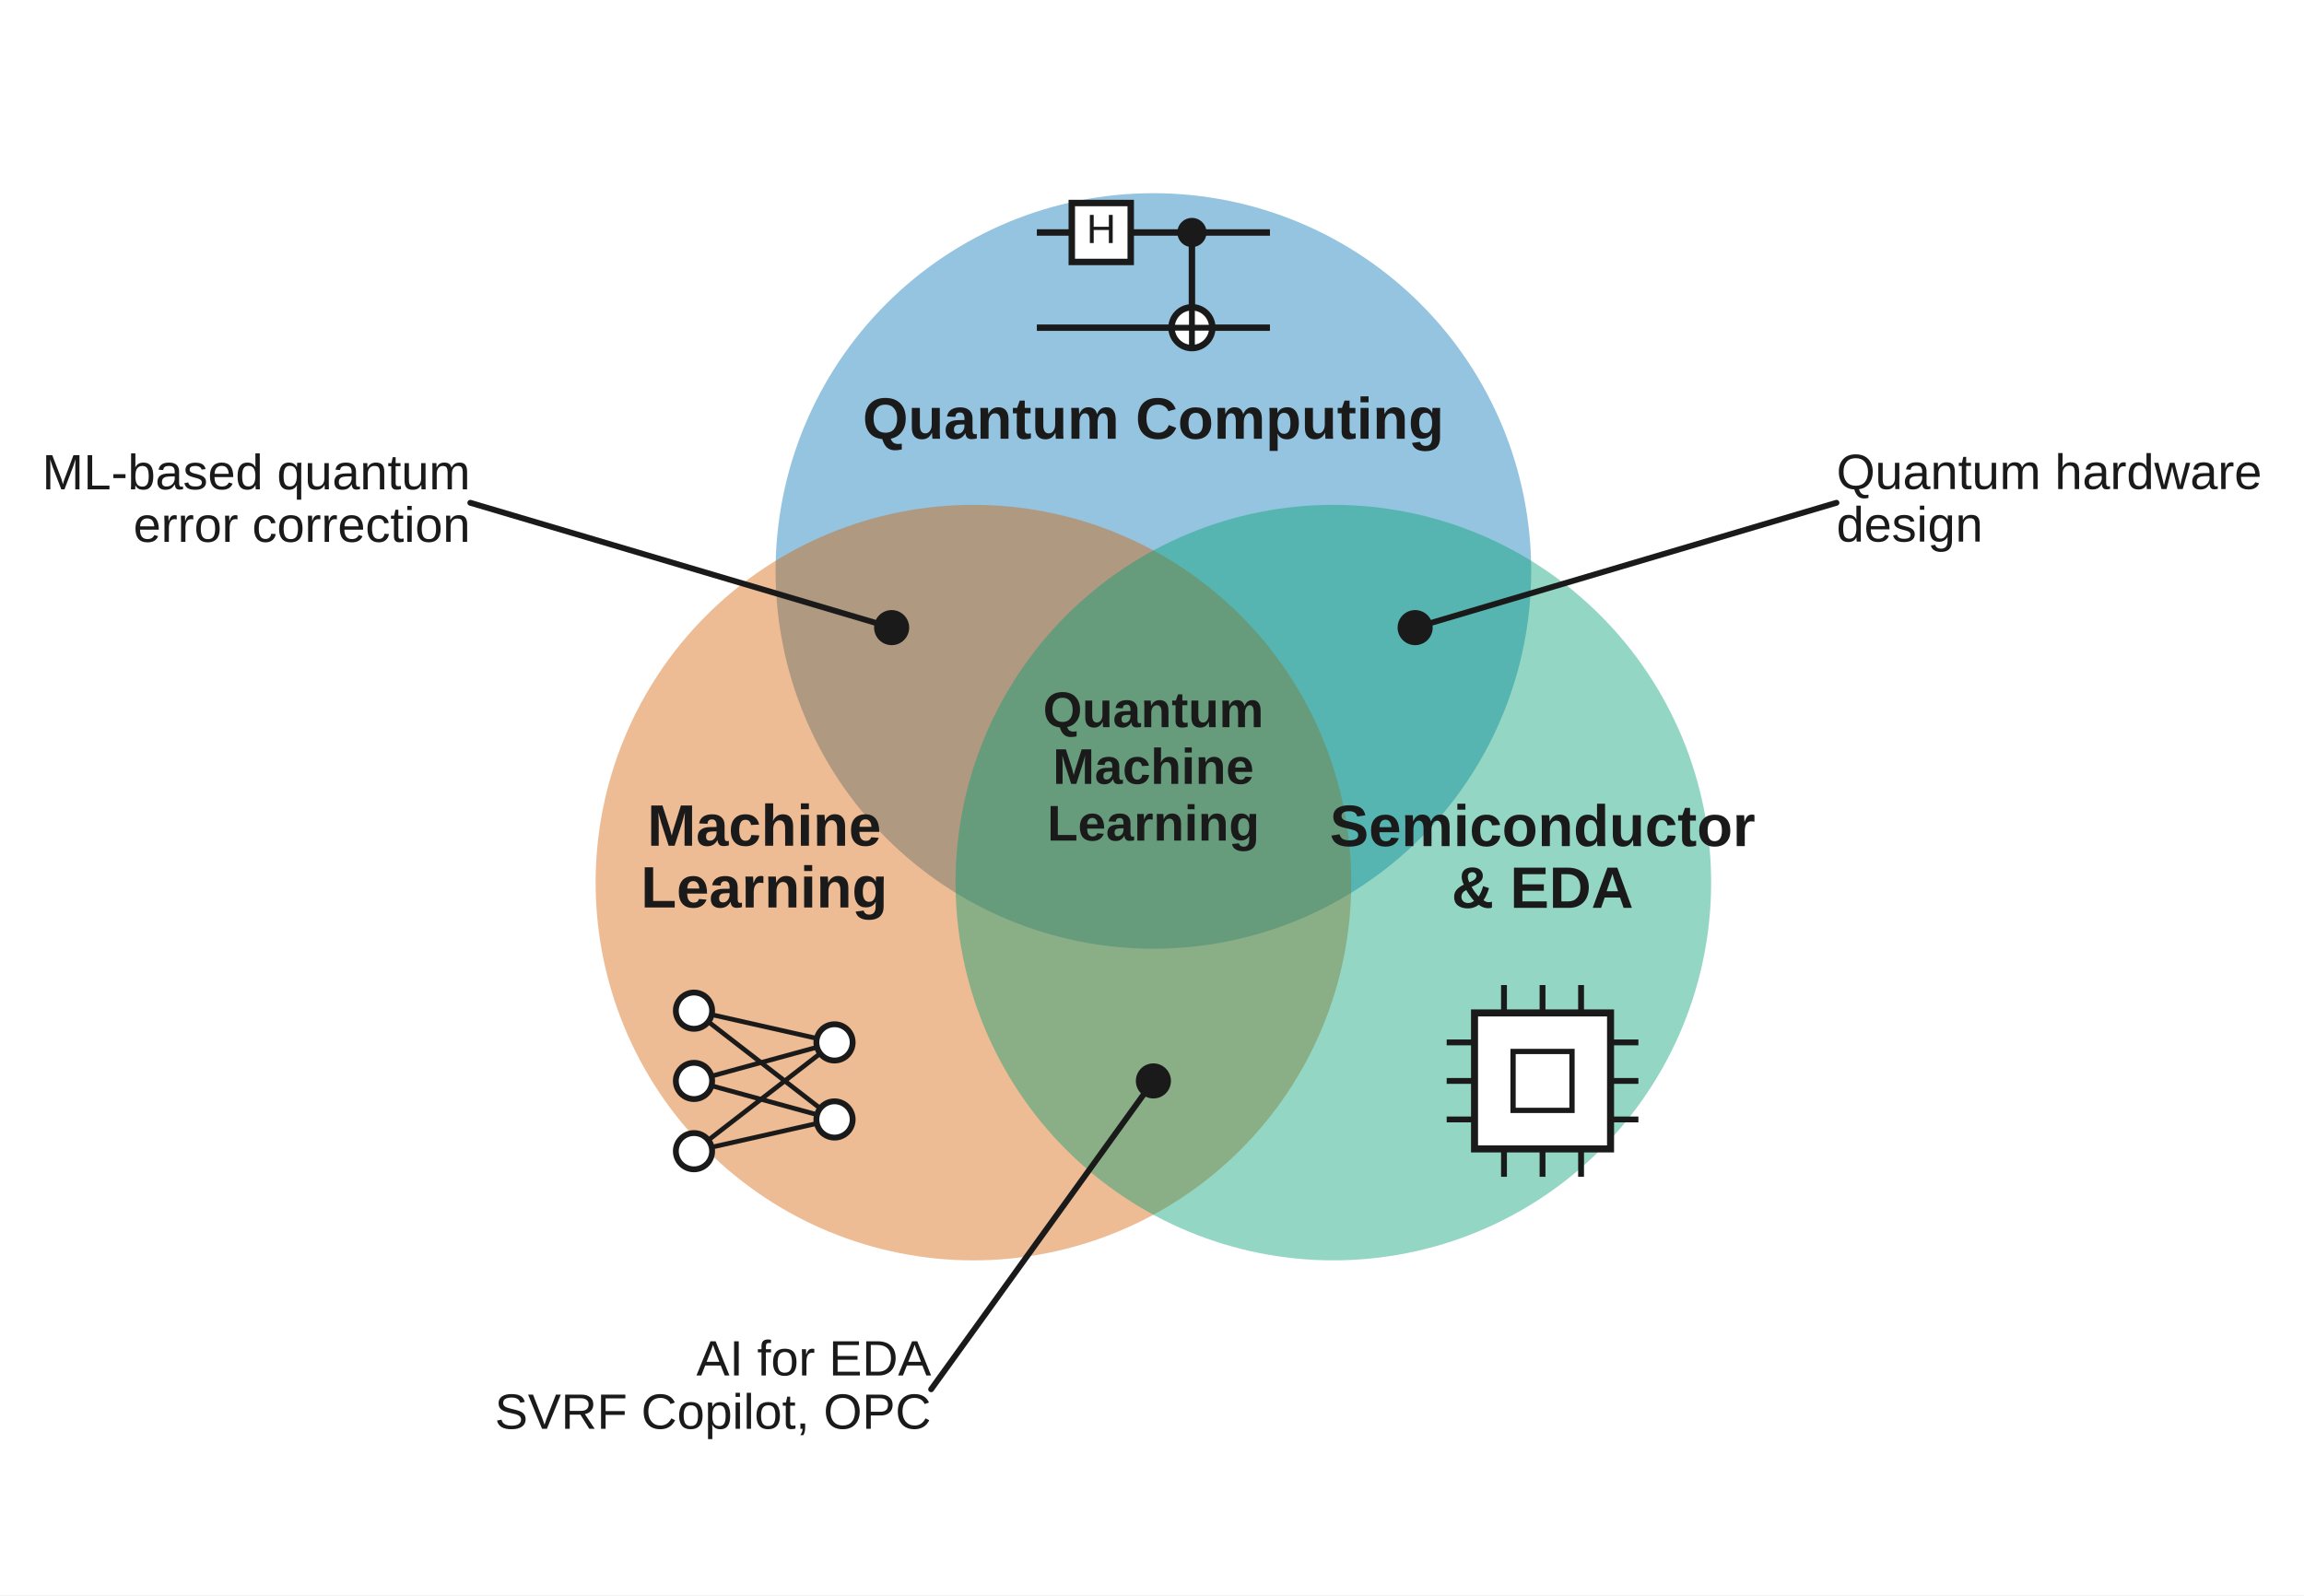
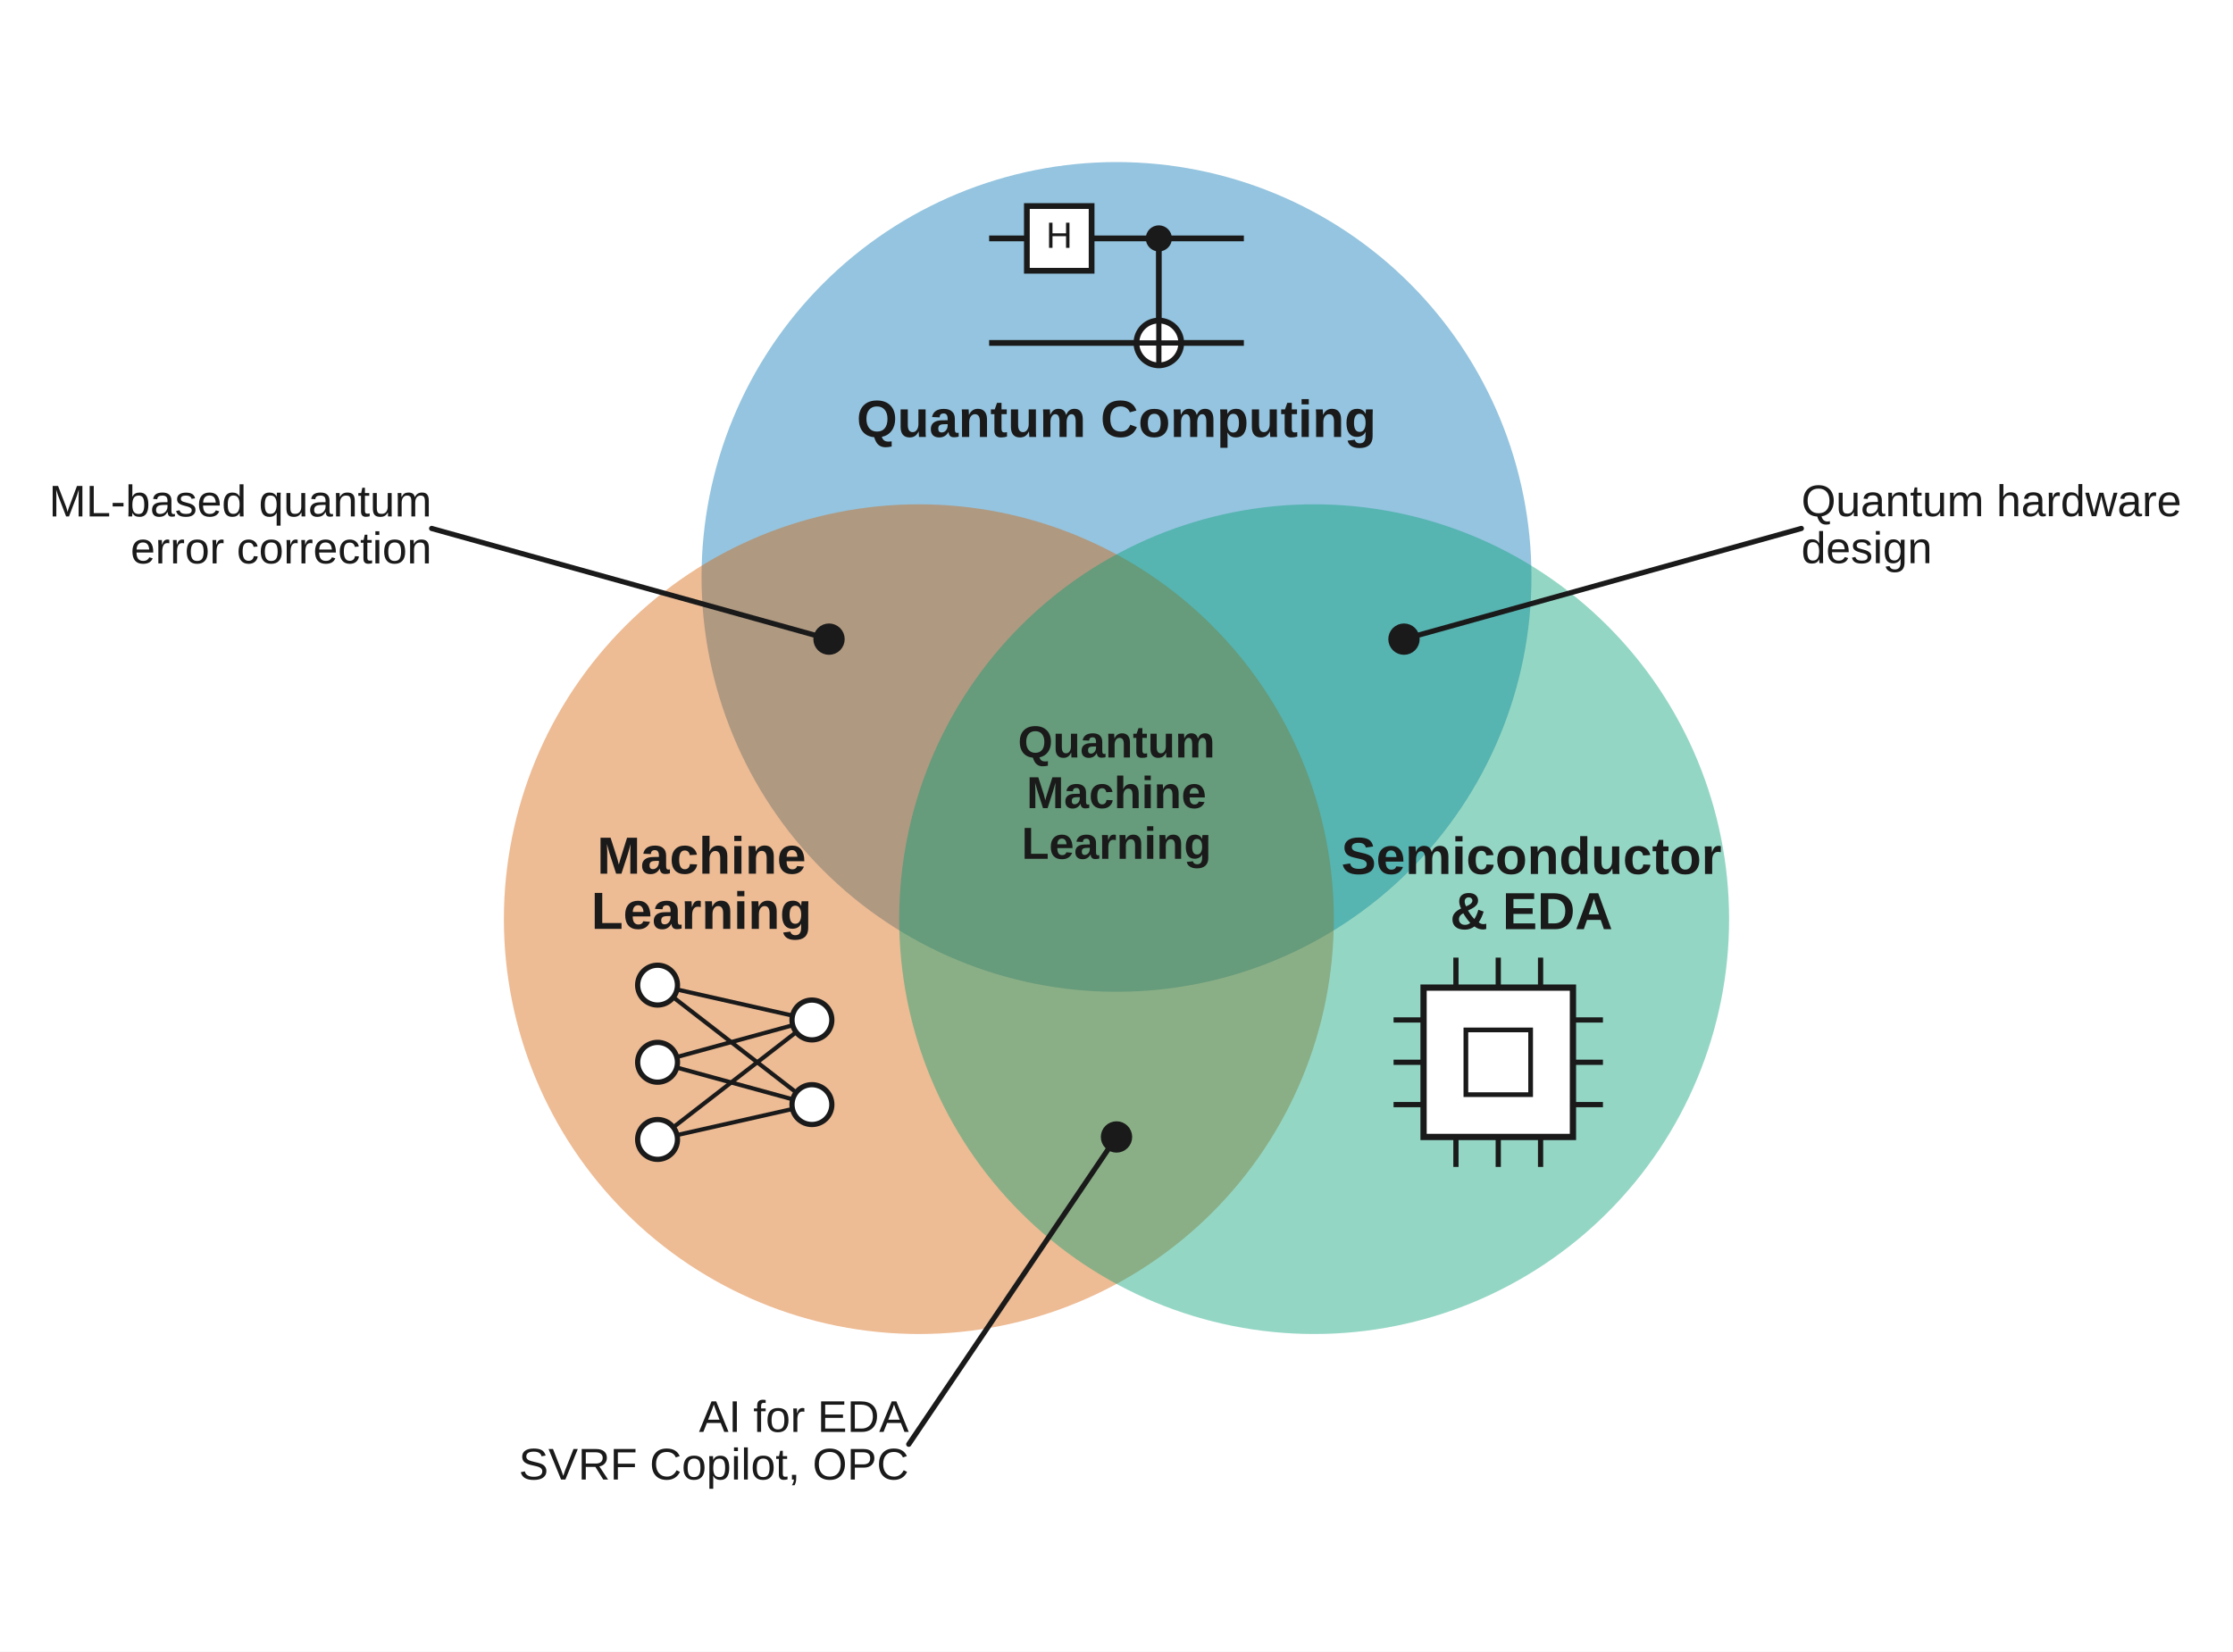
- <svg xmlns="http://www.w3.org/2000/svg" xmlns:xlink="http://www.w3.org/1999/xlink" width="394.019pt" height="272.842pt" viewBox="0 0 394.019 272.842" version="1.1">
+ <svg xmlns="http://www.w3.org/2000/svg" xmlns:xlink="http://www.w3.org/1999/xlink" width="427.32pt" height="316.149pt" viewBox="0 0 427.32 316.149" version="1.1">
  <defs>
    <style type="text/css">*{stroke-linejoin: round; stroke-linecap: butt}</style>
  </defs>
  <g id="figure_1">
    <g id="patch_1">
-       <path d="M 0 272.842  L 394.019 272.842  L 394.019 0  L 0 0  z " style="fill: #ffffff" />
+       <path d="M 0 316.149  L 427.32 316.149  L 427.32 0  L 0 0  z " style="fill: #ffffff" />
    </g>
    <g id="axes_1">
      <g id="patch_2">
-         <path d="M 197.248 162.265  C 214.383 162.265 230.818 155.457 242.934 143.341  C 255.051 131.225 261.858 114.79 261.858 97.655  C 261.858 80.52 255.051 64.084 242.934 51.968  C 230.818 39.852 214.383 33.044 197.248 33.044  C 180.113 33.044 163.678 39.852 151.561 51.968  C 139.445 64.084 132.637 80.52 132.637 97.655  C 132.637 114.79 139.445 131.225 151.561 143.341  C 163.678 155.457 180.113 162.265 197.248 162.265  z " clip-path="url(#p9899b9c261)" style="fill: #0072b2; opacity: 0.42" />
+         <path d="M 213.66 189.838  C 234.719 189.838 254.919 181.471 269.81 166.58  C 284.701 151.689 293.068 131.489 293.068 110.43  C 293.068 89.371 284.701 69.171 269.81 54.28  C 254.919 39.389 234.719 31.022 213.66 31.022  C 192.601 31.022 172.401 39.389 157.51 54.28  C 142.619 69.171 134.252 89.371 134.252 110.43  C 134.252 131.489 142.619 151.689 157.51 166.58  C 172.401 181.471 192.601 189.838 213.66 189.838  z " clip-path="url(#pdee3654b96)" style="fill: #0072b2; opacity: 0.42" />
      </g>
      <g id="patch_3">
-         <path d="M 166.473 215.569  C 183.608 215.569 200.043 208.761 212.16 196.645  C 224.276 184.529 231.083 168.093 231.083 150.958  C 231.083 133.824 224.276 117.388 212.16 105.272  C 200.043 93.156 183.608 86.348 166.473 86.348  C 149.338 86.348 132.903 93.156 120.786 105.272  C 108.67 117.388 101.862 133.824 101.862 150.958  C 101.862 168.093 108.67 184.529 120.786 196.645  C 132.903 208.761 149.338 215.569 166.473 215.569  z " clip-path="url(#p9899b9c261)" style="fill: #d55e00; opacity: 0.42" />
+         <path d="M 175.837 255.349  C 196.896 255.349 217.096 246.982 231.987 232.091  C 246.878 217.2 255.245 197.001 255.245 175.941  C 255.245 154.882 246.878 134.683 231.987 119.792  C 217.096 104.901 196.896 96.534 175.837 96.534  C 154.778 96.534 134.578 104.901 119.687 119.792  C 104.796 134.683 96.429 154.882 96.429 175.941  C 96.429 197.001 104.796 217.2 119.687 232.091  C 134.578 246.982 154.778 255.349 175.837 255.349  z " clip-path="url(#pdee3654b96)" style="fill: #d55e00; opacity: 0.42" />
      </g>
      <g id="patch_4">
-         <path d="M 228.023 215.569  C 245.158 215.569 261.593 208.761 273.709 196.645  C 285.826 184.529 292.633 168.093 292.633 150.958  C 292.633 133.824 285.826 117.388 273.709 105.272  C 261.593 93.156 245.158 86.348 228.023 86.348  C 210.888 86.348 194.452 93.156 182.336 105.272  C 170.22 117.388 163.412 133.824 163.412 150.958  C 163.412 168.093 170.22 184.529 182.336 196.645  C 194.452 208.761 210.888 215.569 228.023 215.569  z " clip-path="url(#p9899b9c261)" style="fill: #009e73; opacity: 0.42" />
+         <path d="M 251.483 255.349  C 272.542 255.349 292.742 246.982 307.633 232.091  C 322.524 217.2 330.891 197.001 330.891 175.941  C 330.891 154.882 322.524 134.683 307.633 119.792  C 292.742 104.901 272.542 96.534 251.483 96.534  C 230.424 96.534 210.224 104.901 195.333 119.792  C 180.442 134.683 172.075 154.882 172.075 175.941  C 172.075 197.001 180.442 217.2 195.333 232.091  C 210.224 246.982 230.424 255.349 251.483 255.349  z " clip-path="url(#pdee3654b96)" style="fill: #009e73; opacity: 0.42" />
      </g>
      <g id="line2d_1">
-         <path d="M 80.431 85.994  L 152.484 107.346  " clip-path="url(#p9899b9c261)" style="fill: none; stroke: #1a1a1a; stroke-linecap: round" />
+         <path d="M 82.607 101.155  L 158.645 122.341  " clip-path="url(#pdee3654b96)" style="fill: none; stroke: #1a1a1a; stroke-linecap: round" />
      </g>
      <g id="line2d_2">
-         <path d="M 159.239 237.619  L 197.248 184.879  " clip-path="url(#p9899b9c261)" style="fill: none; stroke: #1a1a1a; stroke-linecap: round" />
+         <path d="M 173.908 276.449  L 213.66 217.63  " clip-path="url(#pdee3654b96)" style="fill: none; stroke: #1a1a1a; stroke-linecap: round" />
      </g>
      <g id="line2d_3">
-         <path d="M 314.064 85.994  L 242.011 107.346  " clip-path="url(#p9899b9c261)" style="fill: none; stroke: #1a1a1a; stroke-linecap: round" />
+         <path d="M 344.713 101.155  L 268.675 122.341  " clip-path="url(#pdee3654b96)" style="fill: none; stroke: #1a1a1a; stroke-linecap: round" />
      </g>
      <g id="text_1">
-         <text style="font-weight: 600; font-size: 10px; font-family: 'Arial', 'Helvetica', 'DejaVu Sans', sans-serif; text-anchor: middle; fill: #1a1a1a" x="197.248" y="75.044" transform="rotate(-0 197.2479 75.04413)">Quantum Computing</text>
+         <text style="font-weight: 600; font-size: 10px; font-family: 'Arial', 'Helvetica', 'DejaVu Sans', sans-serif; text-anchor: middle; fill: #1a1a1a" x="213.66" y="83.637" transform="rotate(-0 213.66 83.63665)">Quantum Computing</text>
      </g>
      <g id="text_2">
-         <text style="font-weight: 600; font-size: 10px; font-family: 'Arial', 'Helvetica', 'DejaVu Sans', sans-serif; fill: #1a1a1a" transform="translate(110.6959 144.65)">Machine</text>
-         <text style="font-weight: 600; font-size: 10px; font-family: 'Arial', 'Helvetica', 'DejaVu Sans', sans-serif; fill: #1a1a1a" transform="translate(109.5873 155.2128)">Learning</text>
+         <text style="font-weight: 600; font-size: 10px; font-family: 'Arial', 'Helvetica', 'DejaVu Sans', sans-serif; fill: #1a1a1a" transform="translate(114.2492 167.2309)">Machine</text>
+         <text style="font-weight: 600; font-size: 10px; font-family: 'Arial', 'Helvetica', 'DejaVu Sans', sans-serif; fill: #1a1a1a" transform="translate(113.1406 177.7937)">Learning</text>
      </g>
      <g id="text_3">
-         <text style="font-weight: 600; font-size: 10px; font-family: 'Arial', 'Helvetica', 'DejaVu Sans', sans-serif; fill: #1a1a1a" transform="translate(227.4045 144.7156)">Semiconductor</text>
-         <text style="font-weight: 600; font-size: 10px; font-family: 'Arial', 'Helvetica', 'DejaVu Sans', sans-serif; fill: #1a1a1a" transform="translate(248.2397 155.2784)">&amp; EDA</text>
+         <text style="font-weight: 600; font-size: 10px; font-family: 'Arial', 'Helvetica', 'DejaVu Sans', sans-serif; fill: #1a1a1a" transform="translate(256.6755 167.2965)">Semiconductor</text>
+         <text style="font-weight: 600; font-size: 10px; font-family: 'Arial', 'Helvetica', 'DejaVu Sans', sans-serif; fill: #1a1a1a" transform="translate(277.5107 177.8594)">&amp; EDA</text>
      </g>
      <g id="line2d_4">
-         <path d="M 177.865 39.764  L 216.631 39.764  " clip-path="url(#p9899b9c261)" style="fill: none; stroke: #1a1a1a; stroke-width: 1.1; stroke-linecap: square" />
+         <path d="M 189.838 45.633  L 237.482 45.633  " clip-path="url(#pdee3654b96)" style="fill: none; stroke: #1a1a1a; stroke-width: 1.1; stroke-linecap: square" />
      </g>
      <g id="line2d_5">
-         <path d="M 177.865 56.046  L 216.631 56.046  " clip-path="url(#p9899b9c261)" style="fill: none; stroke: #1a1a1a; stroke-width: 1.1; stroke-linecap: square" />
+         <path d="M 189.838 65.644  L 237.482 65.644  " clip-path="url(#pdee3654b96)" style="fill: none; stroke: #1a1a1a; stroke-width: 1.1; stroke-linecap: square" />
      </g>
      <g id="line2d_6">
-         <path d="M 203.838 39.764  L 203.838 56.046  " clip-path="url(#p9899b9c261)" style="fill: none; stroke: #1a1a1a; stroke-width: 1.1; stroke-linecap: square" />
+         <path d="M 221.76 45.633  L 221.76 65.644  " clip-path="url(#pdee3654b96)" style="fill: none; stroke: #1a1a1a; stroke-width: 1.1; stroke-linecap: square" />
      </g>
      <g id="line2d_7">
-         <path d="M 118.681 172.861  L 142.717 178.289  " clip-path="url(#p9899b9c261)" style="fill: none; stroke: #1a1a1a; stroke-width: 0.8; stroke-linecap: square" />
+         <path d="M 125.835 188.567  L 155.375 195.237  " clip-path="url(#pdee3654b96)" style="fill: none; stroke: #1a1a1a; stroke-width: 0.8; stroke-linecap: square" />
      </g>
      <g id="line2d_8">
-         <path d="M 118.681 172.861  L 142.717 191.469  " clip-path="url(#p9899b9c261)" style="fill: none; stroke: #1a1a1a; stroke-width: 0.8; stroke-linecap: square" />
+         <path d="M 125.835 188.567  L 155.375 211.437  " clip-path="url(#pdee3654b96)" style="fill: none; stroke: #1a1a1a; stroke-width: 0.8; stroke-linecap: square" />
      </g>
      <g id="line2d_9">
-         <path d="M 118.681 184.879  L 142.717 178.289  " clip-path="url(#p9899b9c261)" style="fill: none; stroke: #1a1a1a; stroke-width: 0.8; stroke-linecap: square" />
+         <path d="M 125.835 203.337  L 155.375 195.237  " clip-path="url(#pdee3654b96)" style="fill: none; stroke: #1a1a1a; stroke-width: 0.8; stroke-linecap: square" />
      </g>
      <g id="line2d_10">
-         <path d="M 118.681 184.879  L 142.717 191.469  " clip-path="url(#p9899b9c261)" style="fill: none; stroke: #1a1a1a; stroke-width: 0.8; stroke-linecap: square" />
+         <path d="M 125.835 203.337  L 155.375 211.437  " clip-path="url(#pdee3654b96)" style="fill: none; stroke: #1a1a1a; stroke-width: 0.8; stroke-linecap: square" />
      </g>
      <g id="line2d_11">
-         <path d="M 118.681 196.897  L 142.717 178.289  " clip-path="url(#p9899b9c261)" style="fill: none; stroke: #1a1a1a; stroke-width: 0.8; stroke-linecap: square" />
+         <path d="M 125.835 218.107  L 155.375 195.237  " clip-path="url(#pdee3654b96)" style="fill: none; stroke: #1a1a1a; stroke-width: 0.8; stroke-linecap: square" />
      </g>
      <g id="line2d_12">
-         <path d="M 118.681 196.897  L 142.717 191.469  " clip-path="url(#p9899b9c261)" style="fill: none; stroke: #1a1a1a; stroke-width: 0.8; stroke-linecap: square" />
+         <path d="M 125.835 218.107  L 155.375 211.437  " clip-path="url(#pdee3654b96)" style="fill: none; stroke: #1a1a1a; stroke-width: 0.8; stroke-linecap: square" />
      </g>
      <g id="line2d_13">
-         <path d="M 247.903 191.469  L 252.167 191.469  " clip-path="url(#p9899b9c261)" style="fill: none; stroke: #1a1a1a; stroke-linecap: square" />
+         <path d="M 267.181 211.437  L 272.422 211.437  " clip-path="url(#pdee3654b96)" style="fill: none; stroke: #1a1a1a; stroke-linecap: square" />
      </g>
      <g id="line2d_14">
-         <path d="M 275.427 191.469  L 279.691 191.469  " clip-path="url(#p9899b9c261)" style="fill: none; stroke: #1a1a1a; stroke-linecap: square" />
+         <path d="M 301.008 211.437  L 306.249 211.437  " clip-path="url(#pdee3654b96)" style="fill: none; stroke: #1a1a1a; stroke-linecap: square" />
      </g>
      <g id="line2d_15">
-         <path d="M 257.206 173.249  L 257.206 168.985  " clip-path="url(#p9899b9c261)" style="fill: none; stroke: #1a1a1a; stroke-linecap: square" />
+         <path d="M 278.615 189.044  L 278.615 183.803  " clip-path="url(#pdee3654b96)" style="fill: none; stroke: #1a1a1a; stroke-linecap: square" />
      </g>
      <g id="line2d_16">
-         <path d="M 257.206 200.773  L 257.206 196.509  " clip-path="url(#p9899b9c261)" style="fill: none; stroke: #1a1a1a; stroke-linecap: square" />
+         <path d="M 278.615 222.871  L 278.615 217.63  " clip-path="url(#pdee3654b96)" style="fill: none; stroke: #1a1a1a; stroke-linecap: square" />
      </g>
      <g id="line2d_17">
-         <path d="M 247.903 184.879  L 252.167 184.879  " clip-path="url(#p9899b9c261)" style="fill: none; stroke: #1a1a1a; stroke-linecap: square" />
+         <path d="M 267.181 203.337  L 272.422 203.337  " clip-path="url(#pdee3654b96)" style="fill: none; stroke: #1a1a1a; stroke-linecap: square" />
      </g>
      <g id="line2d_18">
-         <path d="M 275.427 184.879  L 279.691 184.879  " clip-path="url(#p9899b9c261)" style="fill: none; stroke: #1a1a1a; stroke-linecap: square" />
+         <path d="M 301.008 203.337  L 306.249 203.337  " clip-path="url(#pdee3654b96)" style="fill: none; stroke: #1a1a1a; stroke-linecap: square" />
      </g>
      <g id="line2d_19">
-         <path d="M 263.797 173.249  L 263.797 168.985  " clip-path="url(#p9899b9c261)" style="fill: none; stroke: #1a1a1a; stroke-linecap: square" />
+         <path d="M 286.715 189.044  L 286.715 183.803  " clip-path="url(#pdee3654b96)" style="fill: none; stroke: #1a1a1a; stroke-linecap: square" />
      </g>
      <g id="line2d_20">
-         <path d="M 263.797 200.773  L 263.797 196.509  " clip-path="url(#p9899b9c261)" style="fill: none; stroke: #1a1a1a; stroke-linecap: square" />
+         <path d="M 286.715 222.871  L 286.715 217.63  " clip-path="url(#pdee3654b96)" style="fill: none; stroke: #1a1a1a; stroke-linecap: square" />
      </g>
      <g id="line2d_21">
-         <path d="M 247.903 178.289  L 252.167 178.289  " clip-path="url(#p9899b9c261)" style="fill: none; stroke: #1a1a1a; stroke-linecap: square" />
+         <path d="M 267.181 195.237  L 272.422 195.237  " clip-path="url(#pdee3654b96)" style="fill: none; stroke: #1a1a1a; stroke-linecap: square" />
      </g>
      <g id="line2d_22">
-         <path d="M 275.427 178.289  L 279.691 178.289  " clip-path="url(#p9899b9c261)" style="fill: none; stroke: #1a1a1a; stroke-linecap: square" />
+         <path d="M 301.008 195.237  L 306.249 195.237  " clip-path="url(#pdee3654b96)" style="fill: none; stroke: #1a1a1a; stroke-linecap: square" />
      </g>
      <g id="line2d_23">
-         <path d="M 270.387 173.249  L 270.387 168.985  " clip-path="url(#p9899b9c261)" style="fill: none; stroke: #1a1a1a; stroke-linecap: square" />
+         <path d="M 294.815 189.044  L 294.815 183.803  " clip-path="url(#pdee3654b96)" style="fill: none; stroke: #1a1a1a; stroke-linecap: square" />
      </g>
      <g id="line2d_24">
-         <path d="M 270.387 200.773  L 270.387 196.509  " clip-path="url(#p9899b9c261)" style="fill: none; stroke: #1a1a1a; stroke-linecap: square" />
+         <path d="M 294.815 222.871  L 294.815 217.63  " clip-path="url(#pdee3654b96)" style="fill: none; stroke: #1a1a1a; stroke-linecap: square" />
      </g>
      <g id="line2d_25">
-         <path d="M 152.484 107.346  " clip-path="url(#p9899b9c261)" style="fill: none; stroke: #1a1a1a; stroke-width: 1.4; stroke-linecap: square" />
+         <path d="M 158.645 122.341  " clip-path="url(#pdee3654b96)" style="fill: none; stroke: #1a1a1a; stroke-width: 1.4; stroke-linecap: square" />
        <defs>
          <path id="m55904e9595" d="M 0 2.5  C 0.663 2.5 1.299 2.237 1.768 1.768  C 2.237 1.299 2.5 0.663 2.5 0  C 2.5 -0.663 2.237 -1.299 1.768 -1.768  C 1.299 -2.237 0.663 -2.5 0 -2.5  C -0.663 -2.5 -1.299 -2.237 -1.768 -1.768  C -2.237 -1.299 -2.5 -0.663 -2.5 0  C -2.5 0.663 -2.237 1.299 -1.768 1.768  C -1.299 2.237 -0.663 2.5 0 2.5  z " style="stroke: #1a1a1a" />
        </defs>
-         <g clip-path="url(#p9899b9c261)">
-           <use xlink:href="#m55904e9595" x="152.484" y="107.346" style="fill: #1a1a1a; stroke: #1a1a1a" />
+         <g clip-path="url(#pdee3654b96)">
+           <use xlink:href="#m55904e9595" x="158.645" y="122.341" style="fill: #1a1a1a; stroke: #1a1a1a" />
        </g>
      </g>
      <g id="text_4">
-         <text style="font-size: 8.5px; font-family: 'Arial', 'Helvetica', 'DejaVu Sans', sans-serif; fill: #1a1a1a" transform="translate(7.2 83.69585)">ML-based quantum</text>
-         <text style="font-size: 8.5px; font-family: 'Arial', 'Helvetica', 'DejaVu Sans', sans-serif; fill: #1a1a1a" transform="translate(22.80813 92.6862)">error correction</text>
+         <text style="font-size: 8.5px; font-family: 'Arial', 'Helvetica', 'DejaVu Sans', sans-serif; fill: #1a1a1a" transform="translate(9.375072 98.85741)">ML-based quantum</text>
+         <text style="font-size: 8.5px; font-family: 'Arial', 'Helvetica', 'DejaVu Sans', sans-serif; fill: #1a1a1a" transform="translate(24.9832 107.8478)">error correction</text>
      </g>
      <g id="line2d_26">
-         <path d="M 197.248 184.879  " clip-path="url(#p9899b9c261)" style="fill: none; stroke: #1a1a1a; stroke-width: 1.4; stroke-linecap: square" />
-         <g clip-path="url(#p9899b9c261)">
-           <use xlink:href="#m55904e9595" x="197.248" y="184.879" style="fill: #1a1a1a; stroke: #1a1a1a" />
+         <path d="M 213.66 217.63  " clip-path="url(#pdee3654b96)" style="fill: none; stroke: #1a1a1a; stroke-width: 1.4; stroke-linecap: square" />
+         <g clip-path="url(#pdee3654b96)">
+           <use xlink:href="#m55904e9595" x="213.66" y="217.63" style="fill: #1a1a1a; stroke: #1a1a1a" />
        </g>
      </g>
      <g id="text_5">
-         <text style="font-size: 8.5px; font-family: 'Arial', 'Helvetica', 'DejaVu Sans', sans-serif; fill: #1a1a1a" transform="translate(119.0886 235.2555)">AI for EDA</text>
-         <text style="font-size: 8.5px; font-family: 'Arial', 'Helvetica', 'DejaVu Sans', sans-serif; fill: #1a1a1a" transform="translate(84.6078 244.3766)">SVRF Copilot, OPC</text>
+         <text style="font-size: 8.5px; font-family: 'Arial', 'Helvetica', 'DejaVu Sans', sans-serif; fill: #1a1a1a" transform="translate(133.7574 274.0854)">AI for EDA</text>
+         <text style="font-size: 8.5px; font-family: 'Arial', 'Helvetica', 'DejaVu Sans', sans-serif; fill: #1a1a1a" transform="translate(99.27658 283.2065)">SVRF Copilot, OPC</text>
      </g>
      <g id="line2d_27">
-         <path d="M 242.011 107.346  " clip-path="url(#p9899b9c261)" style="fill: none; stroke: #1a1a1a; stroke-width: 1.4; stroke-linecap: square" />
-         <g clip-path="url(#p9899b9c261)">
-           <use xlink:href="#m55904e9595" x="242.011" y="107.346" style="fill: #1a1a1a; stroke: #1a1a1a" />
+         <path d="M 268.675 122.341  " clip-path="url(#pdee3654b96)" style="fill: none; stroke: #1a1a1a; stroke-width: 1.4; stroke-linecap: square" />
+         <g clip-path="url(#pdee3654b96)">
+           <use xlink:href="#m55904e9595" x="268.675" y="122.341" style="fill: #1a1a1a; stroke: #1a1a1a" />
        </g>
      </g>
      <g id="text_6">
-         <text style="font-size: 8.5px; font-family: 'Arial', 'Helvetica', 'DejaVu Sans', sans-serif; fill: #1a1a1a" transform="translate(314.0642 83.64605)">Quantum hardware</text>
-         <text style="font-size: 8.5px; font-family: 'Arial', 'Helvetica', 'DejaVu Sans', sans-serif; fill: #1a1a1a" transform="translate(314.0642 92.63639)">design</text>
+         <text style="font-size: 8.5px; font-family: 'Arial', 'Helvetica', 'DejaVu Sans', sans-serif; fill: #1a1a1a" transform="translate(344.7134 98.80761)">Quantum hardware</text>
+         <text style="font-size: 8.5px; font-family: 'Arial', 'Helvetica', 'DejaVu Sans', sans-serif; fill: #1a1a1a" transform="translate(344.7134 107.798)">design</text>
      </g>
      <g id="patch_5">
-         <path d="M 183.292 44.803  L 193.371 44.803  L 193.371 34.724  L 183.292 34.724  z " clip-path="url(#p9899b9c261)" style="fill: #ffffff; stroke: #1a1a1a; stroke-width: 1.1; stroke-linejoin: miter" />
+         <path d="M 196.508 51.827  L 208.896 51.827  L 208.896 39.44  L 196.508 39.44  z " clip-path="url(#pdee3654b96)" style="fill: #ffffff; stroke: #1a1a1a; stroke-width: 1.1; stroke-linejoin: miter" />
      </g>
      <g id="line2d_28">
-         <path d="M 203.838 39.764  " clip-path="url(#p9899b9c261)" style="fill: none; stroke: #1a1a1a; stroke-width: 1.4; stroke-linecap: square" />
+         <path d="M 221.76 45.633  " clip-path="url(#pdee3654b96)" style="fill: none; stroke: #1a1a1a; stroke-width: 1.4; stroke-linecap: square" />
        <defs>
          <path id="m5625fc1853" d="M 0 2  C 0.53 2 1.039 1.789 1.414 1.414  C 1.789 1.039 2 0.53 2 0  C 2 -0.53 1.789 -1.039 1.414 -1.414  C 1.039 -1.789 0.53 -2 0 -2  C -0.53 -2 -1.039 -1.789 -1.414 -1.414  C -1.789 -1.039 -2 -0.53 -2 0  C -2 0.53 -1.789 1.039 -1.414 1.414  C -1.039 1.789 -0.53 2 0 2  z " style="stroke: #1a1a1a" />
        </defs>
-         <g clip-path="url(#p9899b9c261)">
-           <use xlink:href="#m5625fc1853" x="203.838" y="39.764" style="fill: #1a1a1a; stroke: #1a1a1a" />
+         <g clip-path="url(#pdee3654b96)">
+           <use xlink:href="#m5625fc1853" x="221.76" y="45.633" style="fill: #1a1a1a; stroke: #1a1a1a" />
        </g>
      </g>
      <g id="patch_6">
-         <path d="M 203.838 59.535  C 204.763 59.535 205.651 59.167 206.305 58.513  C 206.959 57.858 207.327 56.971 207.327 56.046  C 207.327 55.12 206.959 54.233 206.305 53.578  C 205.651 52.924 204.763 52.557 203.838 52.557  C 202.913 52.557 202.025 52.924 201.371 53.578  C 200.717 54.233 200.349 55.12 200.349 56.046  C 200.349 56.971 200.717 57.858 201.371 58.513  C 202.025 59.167 202.913 59.535 203.838 59.535  z " clip-path="url(#p9899b9c261)" style="fill: #ffffff; stroke: #1a1a1a; stroke-width: 1.1; stroke-linejoin: miter" />
+         <path d="M 221.76 69.932  C 222.897 69.932 223.988 69.48 224.792 68.676  C 225.596 67.872 226.048 66.781 226.048 65.644  C 226.048 64.507 225.596 63.416 224.792 62.612  C 223.988 61.808 222.897 61.356 221.76 61.356  C 220.622 61.356 219.532 61.808 218.727 62.612  C 217.923 63.416 217.472 64.507 217.472 65.644  C 217.472 66.781 217.923 67.872 218.727 68.676  C 219.532 69.48 220.622 69.932 221.76 69.932  z " clip-path="url(#pdee3654b96)" style="fill: #ffffff; stroke: #1a1a1a; stroke-width: 1.1; stroke-linejoin: miter" />
      </g>
      <g id="patch_7">
-         <path d="M 118.681 175.963  C 119.504 175.963 120.293 175.636 120.874 175.054  C 121.456 174.473 121.783 173.684 121.783 172.861  C 121.783 172.039 121.456 171.25 120.874 170.668  C 120.293 170.087 119.504 169.76 118.681 169.76  C 117.859 169.76 117.07 170.087 116.489 170.668  C 115.907 171.25 115.58 172.039 115.58 172.861  C 115.58 173.684 115.907 174.473 116.489 175.054  C 117.07 175.636 117.859 175.963 118.681 175.963  z " clip-path="url(#p9899b9c261)" style="fill: #ffffff; stroke: #1a1a1a; stroke-linejoin: miter" />
+         <path d="M 125.835 192.379  C 126.846 192.379 127.816 191.977 128.53 191.262  C 129.245 190.548 129.647 189.578 129.647 188.567  C 129.647 187.556 129.245 186.587 128.53 185.872  C 127.816 185.157 126.846 184.756 125.835 184.756  C 124.824 184.756 123.855 185.157 123.14 185.872  C 122.425 186.587 122.024 187.556 122.024 188.567  C 122.024 189.578 122.425 190.548 123.14 191.262  C 123.855 191.977 124.824 192.379 125.835 192.379  z " clip-path="url(#pdee3654b96)" style="fill: #ffffff; stroke: #1a1a1a; stroke-linejoin: miter" />
      </g>
      <g id="patch_8">
-         <path d="M 118.681 187.98  C 119.504 187.98 120.293 187.653 120.874 187.072  C 121.456 186.49 121.783 185.701 121.783 184.879  C 121.783 184.056 121.456 183.268 120.874 182.686  C 120.293 182.104 119.504 181.778 118.681 181.778  C 117.859 181.778 117.07 182.104 116.489 182.686  C 115.907 183.268 115.58 184.056 115.58 184.879  C 115.58 185.701 115.907 186.49 116.489 187.072  C 117.07 187.653 117.859 187.98 118.681 187.98  z " clip-path="url(#p9899b9c261)" style="fill: #ffffff; stroke: #1a1a1a; stroke-linejoin: miter" />
+         <path d="M 125.835 207.149  C 126.846 207.149 127.816 206.747 128.53 206.032  C 129.245 205.317 129.647 204.348 129.647 203.337  C 129.647 202.326 129.245 201.357 128.53 200.642  C 127.816 199.927 126.846 199.525 125.835 199.525  C 124.824 199.525 123.855 199.927 123.14 200.642  C 122.425 201.357 122.024 202.326 122.024 203.337  C 122.024 204.348 122.425 205.317 123.14 206.032  C 123.855 206.747 124.824 207.149 125.835 207.149  z " clip-path="url(#pdee3654b96)" style="fill: #ffffff; stroke: #1a1a1a; stroke-linejoin: miter" />
      </g>
      <g id="patch_9">
-         <path d="M 118.681 199.998  C 119.504 199.998 120.293 199.671 120.874 199.089  C 121.456 198.508 121.783 197.719 121.783 196.897  C 121.783 196.074 121.456 195.285 120.874 194.704  C 120.293 194.122 119.504 193.795 118.681 193.795  C 117.859 193.795 117.07 194.122 116.489 194.704  C 115.907 195.285 115.58 196.074 115.58 196.897  C 115.58 197.719 115.907 198.508 116.489 199.089  C 117.07 199.671 117.859 199.998 118.681 199.998  z " clip-path="url(#p9899b9c261)" style="fill: #ffffff; stroke: #1a1a1a; stroke-linejoin: miter" />
+         <path d="M 125.835 221.918  C 126.846 221.918 127.816 221.517 128.53 220.802  C 129.245 220.087 129.647 219.118 129.647 218.107  C 129.647 217.096 129.245 216.126 128.53 215.412  C 127.816 214.697 126.846 214.295 125.835 214.295  C 124.824 214.295 123.855 214.697 123.14 215.412  C 122.425 216.126 122.024 217.096 122.024 218.107  C 122.024 219.118 122.425 220.087 123.14 220.802  C 123.855 221.517 124.824 221.918 125.835 221.918  z " clip-path="url(#pdee3654b96)" style="fill: #ffffff; stroke: #1a1a1a; stroke-linejoin: miter" />
      </g>
      <g id="patch_10">
-         <path d="M 142.717 181.39  C 143.539 181.39 144.328 181.063 144.91 180.482  C 145.491 179.9 145.818 179.111 145.818 178.289  C 145.818 177.466 145.491 176.677 144.91 176.096  C 144.328 175.514 143.539 175.187 142.717 175.187  C 141.894 175.187 141.105 175.514 140.524 176.096  C 139.942 176.677 139.615 177.466 139.615 178.289  C 139.615 179.111 139.942 179.9 140.524 180.482  C 141.105 181.063 141.894 181.39 142.717 181.39  z " clip-path="url(#p9899b9c261)" style="fill: #ffffff; stroke: #1a1a1a; stroke-linejoin: miter" />
+         <path d="M 155.375 199.049  C 156.386 199.049 157.355 198.647 158.07 197.933  C 158.785 197.218 159.186 196.248 159.186 195.237  C 159.186 194.227 158.785 193.257 158.07 192.542  C 157.355 191.827 156.386 191.426 155.375 191.426  C 154.364 191.426 153.394 191.827 152.68 192.542  C 151.965 193.257 151.563 194.227 151.563 195.237  C 151.563 196.248 151.965 197.218 152.68 197.933  C 153.394 198.647 154.364 199.049 155.375 199.049  z " clip-path="url(#pdee3654b96)" style="fill: #ffffff; stroke: #1a1a1a; stroke-linejoin: miter" />
      </g>
      <g id="patch_11">
-         <path d="M 142.717 194.571  C 143.539 194.571 144.328 194.244 144.91 193.662  C 145.491 193.081 145.818 192.292 145.818 191.469  C 145.818 190.647 145.491 189.858 144.91 189.276  C 144.328 188.695 143.539 188.368 142.717 188.368  C 141.894 188.368 141.105 188.695 140.524 189.276  C 139.942 189.858 139.615 190.647 139.615 191.469  C 139.615 192.292 139.942 193.081 140.524 193.662  C 141.105 194.244 141.894 194.571 142.717 194.571  z " clip-path="url(#p9899b9c261)" style="fill: #ffffff; stroke: #1a1a1a; stroke-linejoin: miter" />
+         <path d="M 155.375 215.248  C 156.386 215.248 157.355 214.847 158.07 214.132  C 158.785 213.417 159.186 212.447 159.186 211.437  C 159.186 210.426 158.785 209.456 158.07 208.741  C 157.355 208.027 156.386 207.625 155.375 207.625  C 154.364 207.625 153.394 208.027 152.68 208.741  C 151.965 209.456 151.563 210.426 151.563 211.437  C 151.563 212.447 151.965 213.417 152.68 214.132  C 153.394 214.847 154.364 215.248 155.375 215.248  z " clip-path="url(#pdee3654b96)" style="fill: #ffffff; stroke: #1a1a1a; stroke-linejoin: miter" />
      </g>
      <g id="patch_12">
-         <path d="M 252.167 196.509  L 275.427 196.509  L 275.427 173.249  L 252.167 173.249  z " clip-path="url(#p9899b9c261)" style="fill: #ffffff; stroke: #1a1a1a; stroke-width: 1.2; stroke-linejoin: miter" />
+         <path d="M 272.422 217.63  L 301.008 217.63  L 301.008 189.044  L 272.422 189.044  z " clip-path="url(#pdee3654b96)" style="fill: #ffffff; stroke: #1a1a1a; stroke-width: 1.2; stroke-linejoin: miter" />
      </g>
      <g id="text_7">
-         <text style="font-size: 7px; font-family: 'Arial', 'Helvetica', 'DejaVu Sans', sans-serif; text-anchor: middle; fill: #1a1a1a" x="188.332" y="41.573" transform="rotate(-0 188.3316 41.57332)">H</text>
+         <text style="font-size: 7px; font-family: 'Arial', 'Helvetica', 'DejaVu Sans', sans-serif; text-anchor: middle; fill: #1a1a1a" x="202.702" y="47.443" transform="rotate(-0 202.7017 47.44293)">H</text>
      </g>
      <g id="line2d_29">
-         <path d="M 200.349 56.046  L 207.327 56.046  " clip-path="url(#p9899b9c261)" style="fill: none; stroke: #1a1a1a; stroke-linecap: square" />
+         <path d="M 217.472 65.644  L 226.048 65.644  " clip-path="url(#pdee3654b96)" style="fill: none; stroke: #1a1a1a; stroke-linecap: square" />
      </g>
      <g id="line2d_30">
-         <path d="M 203.838 59.535  L 203.838 52.557  " clip-path="url(#p9899b9c261)" style="fill: none; stroke: #1a1a1a; stroke-linecap: square" />
+         <path d="M 221.76 69.932  L 221.76 61.356  " clip-path="url(#pdee3654b96)" style="fill: none; stroke: #1a1a1a; stroke-linecap: square" />
      </g>
      <g id="patch_13">
-         <path d="M 258.757 189.919  L 268.836 189.919  L 268.836 179.839  L 258.757 179.839  L 258.757 189.919  z " clip-path="url(#p9899b9c261)" style="fill: none; stroke: #1a1a1a; stroke-width: 0.9; stroke-linejoin: miter" />
+         <path d="M 280.521 209.531  L 292.909 209.531  L 292.909 197.143  L 280.521 197.143  L 280.521 209.531  z " clip-path="url(#pdee3654b96)" style="fill: none; stroke: #1a1a1a; stroke-width: 0.9; stroke-linejoin: miter" />
      </g>
      <g id="text_8">
-         <text style="font-weight: 700; font-size: 8.6px; font-family: 'Arial', 'Helvetica', 'DejaVu Sans', sans-serif; fill: #1a1a1a" transform="translate(178.3776 124.3716)">Quantum</text>
-         <text style="font-weight: 700; font-size: 8.6px; font-family: 'Arial', 'Helvetica', 'DejaVu Sans', sans-serif; fill: #1a1a1a" transform="translate(180.0452 134.0712)">Machine</text>
-         <text style="font-weight: 700; font-size: 8.6px; font-family: 'Arial', 'Helvetica', 'DejaVu Sans', sans-serif; fill: #1a1a1a" transform="translate(179.0918 143.7707)">Learning</text>
+         <text style="font-weight: 700; font-size: 8.6px; font-family: 'Arial', 'Helvetica', 'DejaVu Sans', sans-serif; fill: #1a1a1a" transform="translate(194.7897 144.9893)">Quantum</text>
+         <text style="font-weight: 700; font-size: 8.6px; font-family: 'Arial', 'Helvetica', 'DejaVu Sans', sans-serif; fill: #1a1a1a" transform="translate(196.4573 154.6889)">Machine</text>
+         <text style="font-weight: 700; font-size: 8.6px; font-family: 'Arial', 'Helvetica', 'DejaVu Sans', sans-serif; fill: #1a1a1a" transform="translate(195.5039 164.3885)">Learning</text>
      </g>
    </g>
  </g>
  <defs>
-     <clipPath id="p9899b9c261">
-       <rect x="13.108" y="7.2" width="368.28" height="258.442" />
+     <clipPath id="pdee3654b96">
+       <rect x="7.2" y="7.2" width="412.92" height="301.749" />
    </clipPath>
  </defs>
</svg>
